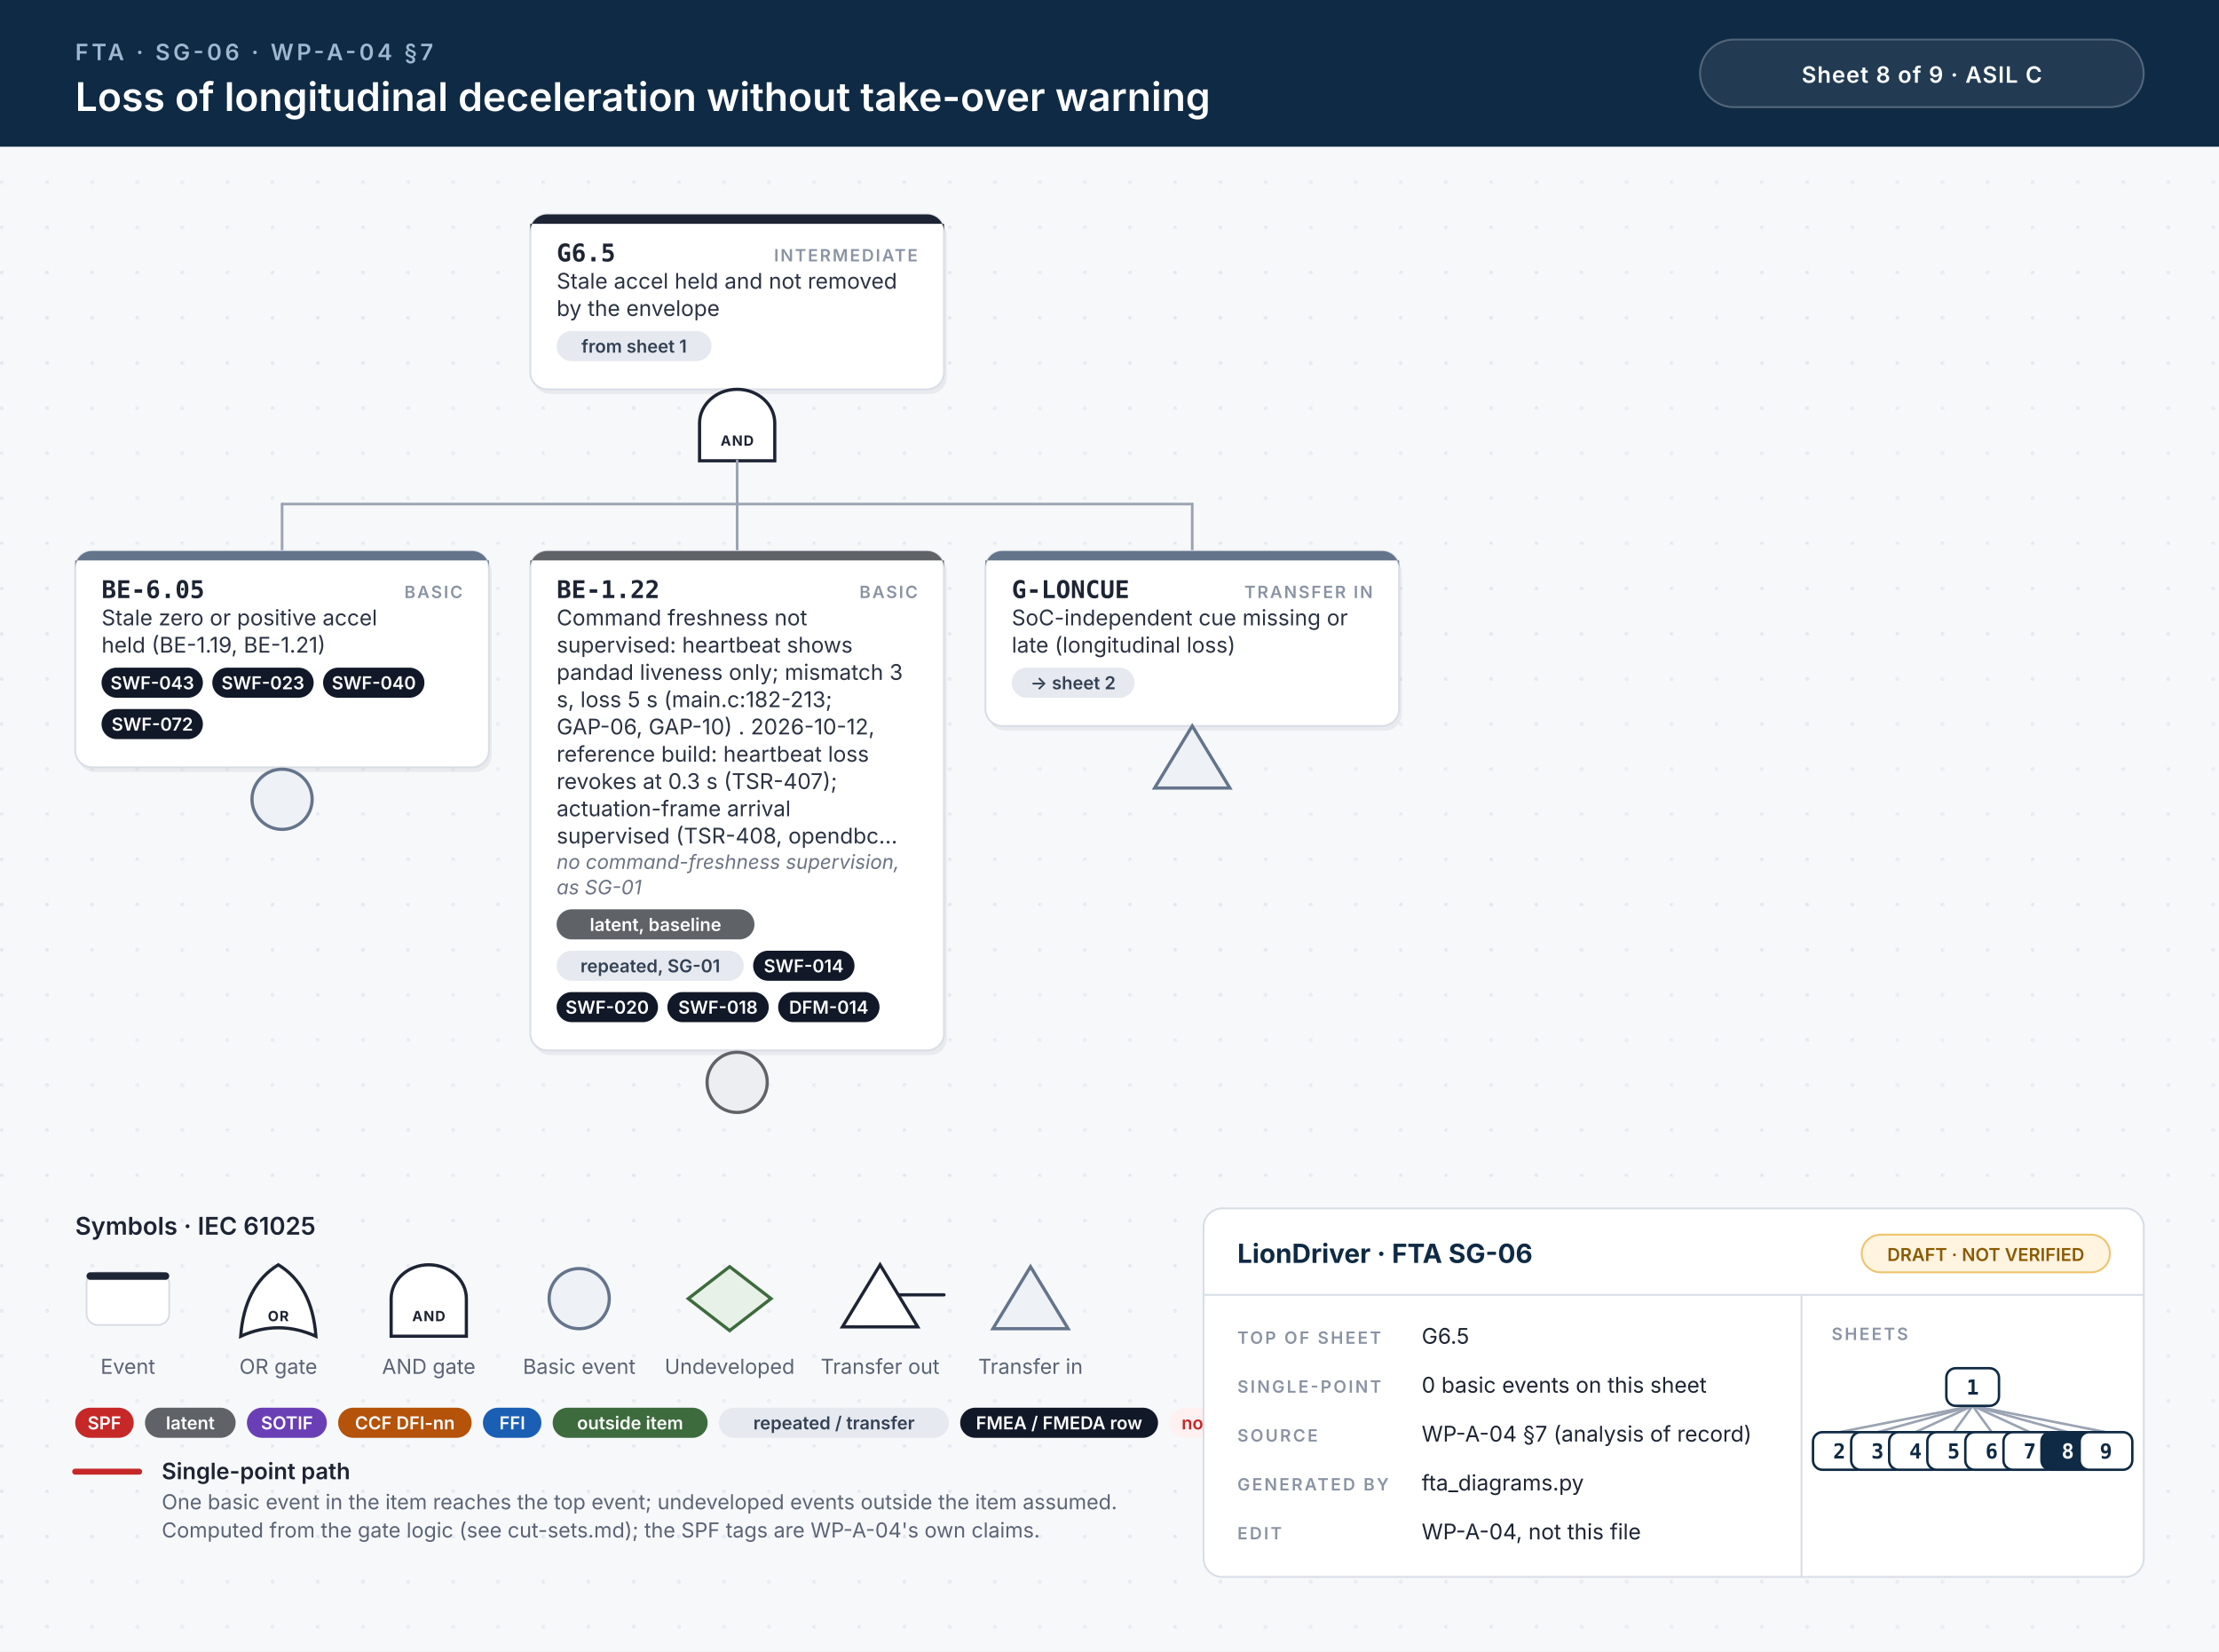
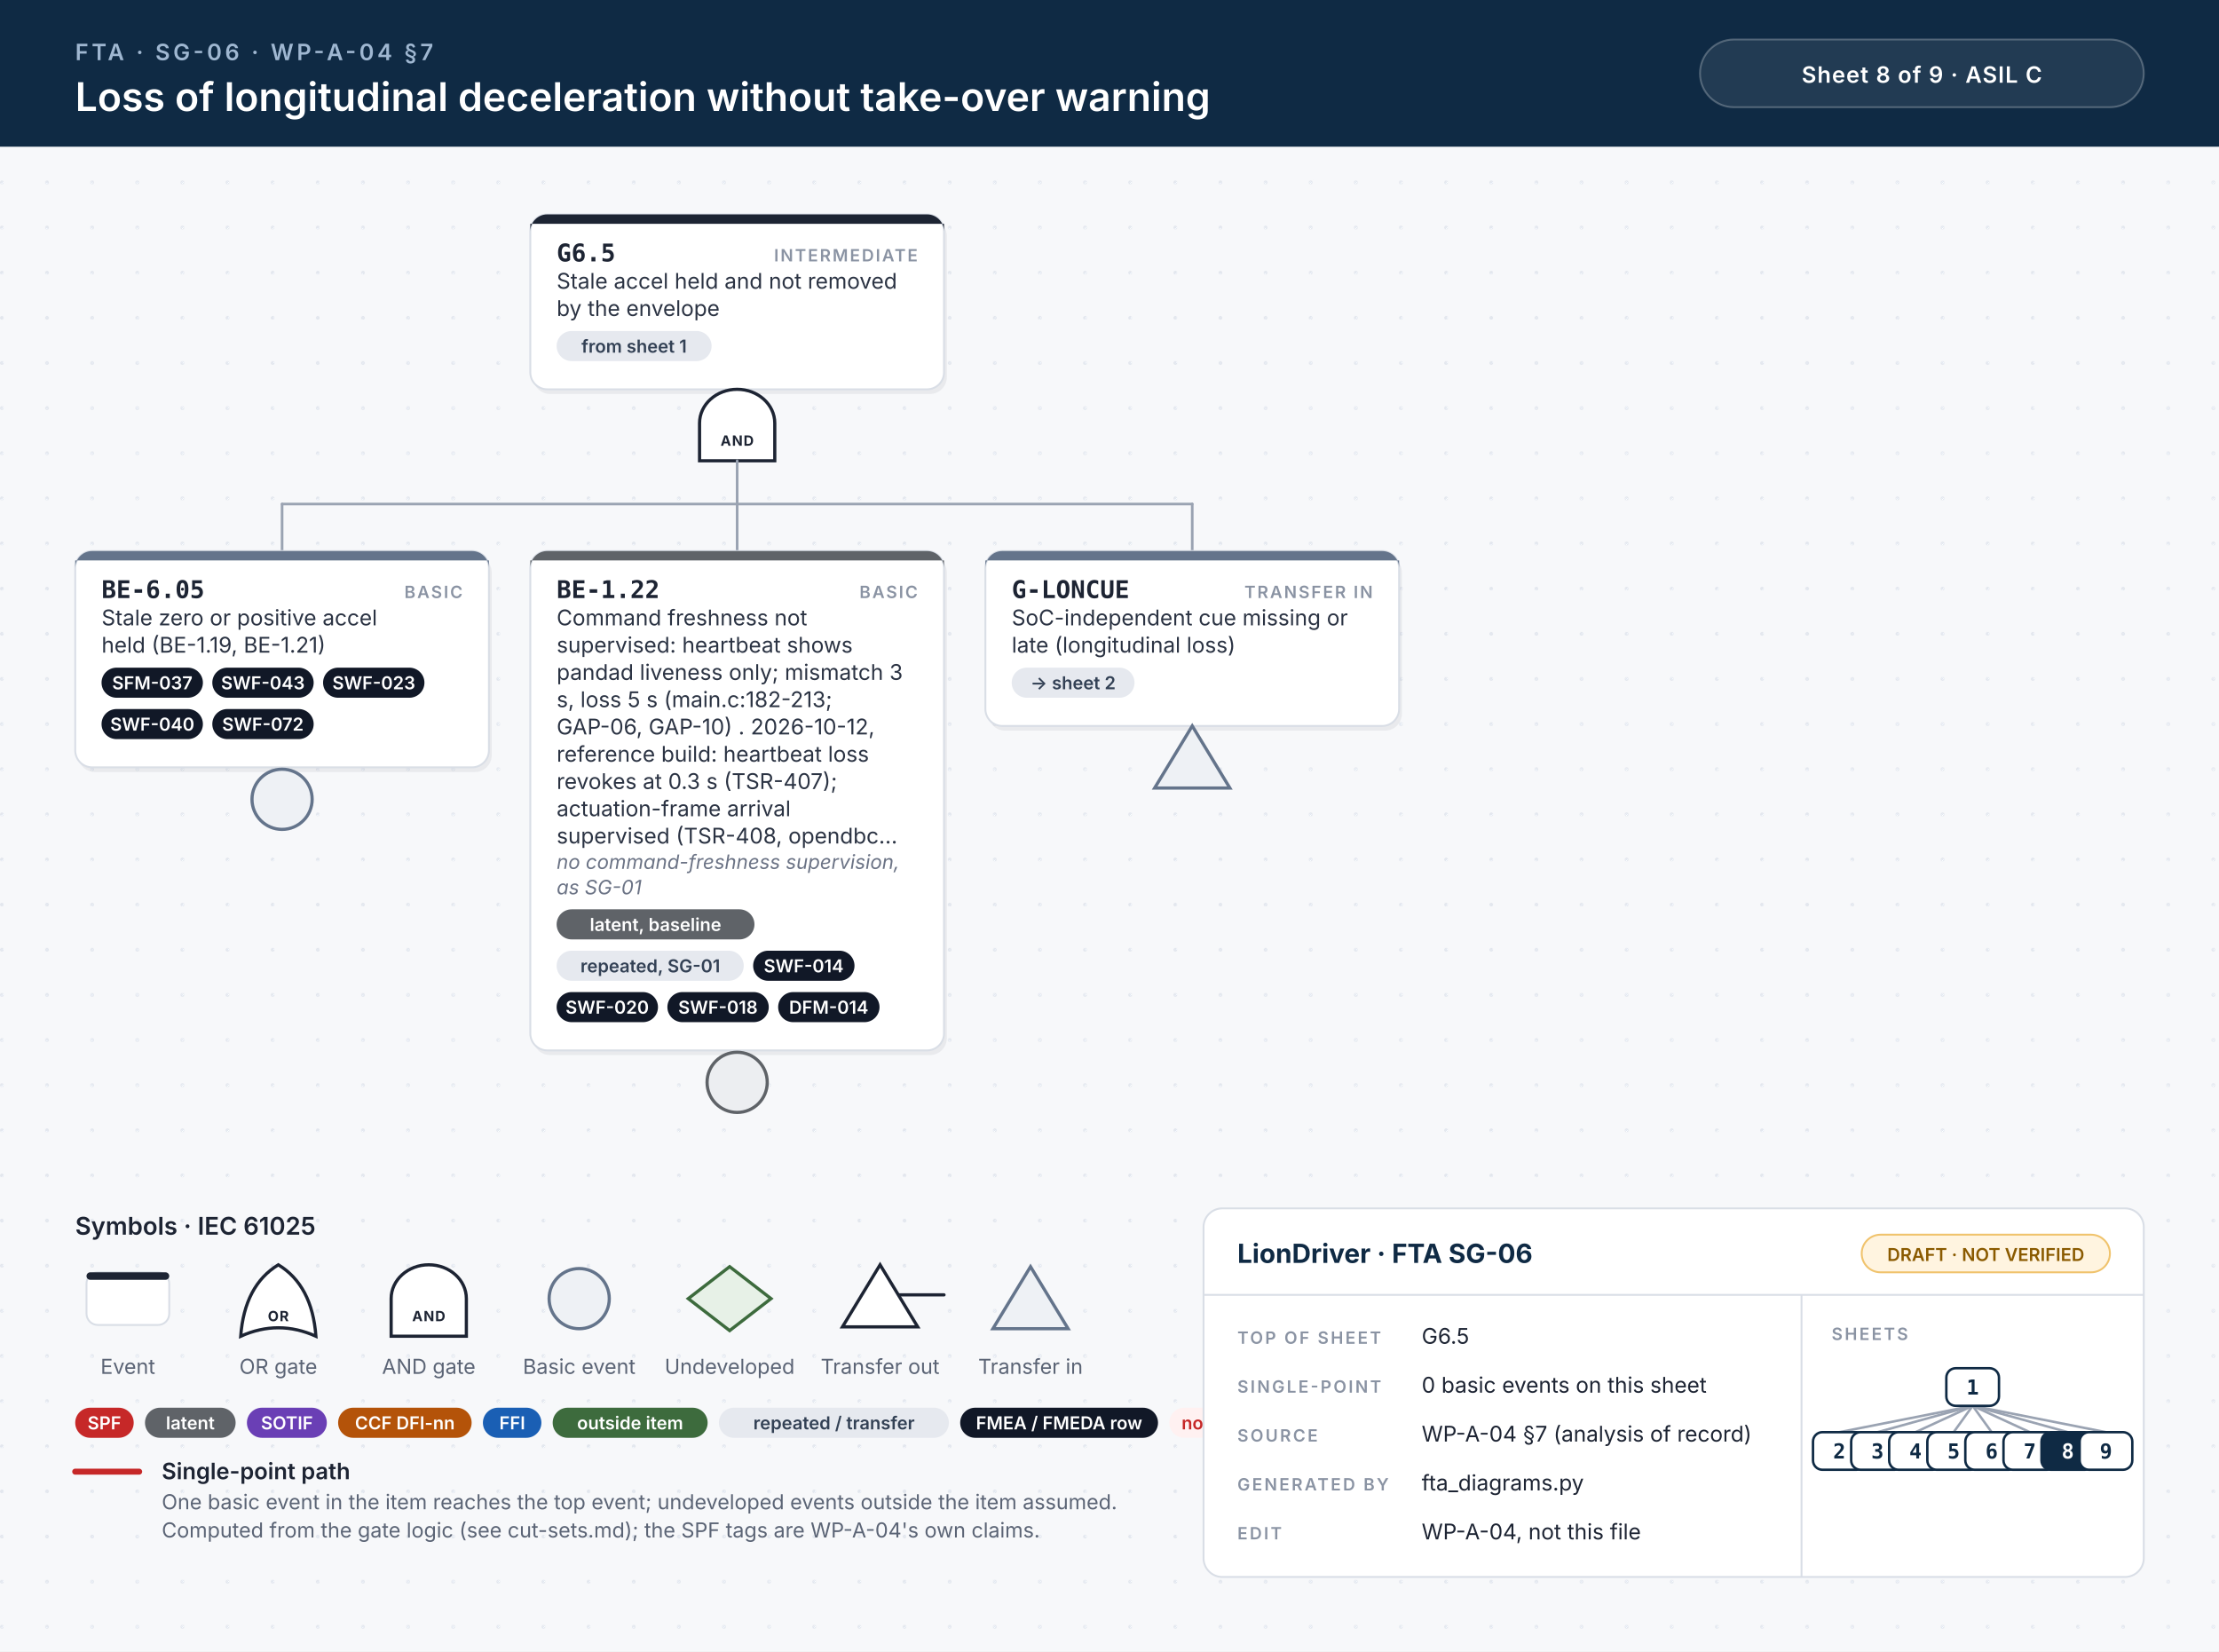
<svg xmlns="http://www.w3.org/2000/svg" width="1180" height="878" viewBox="0 0 1180 878">
  <style>.id{font:700 13px 'JetBrains Mono', Menlo, Consolas, monospace;fill:#1d2433}.kind{font:600 9px Inter, 'Helvetica Neue', Helvetica, Arial, sans-serif;letter-spacing:.1em;fill:#8a93a3;text-anchor:end}.d{font:400 11.5px Inter, 'Helvetica Neue', Helvetica, Arial, sans-serif;fill:#2b3343}.n{font:italic 400 10.5px Inter, 'Helvetica Neue', Helvetica, Arial, sans-serif;fill:#6b7385}.chip{font:600 9.5px Inter, 'Helvetica Neue', Helvetica, Arial, sans-serif;text-anchor:middle}.gl{font:700 7.5px Inter, 'Helvetica Neue', Helvetica, Arial, sans-serif;letter-spacing:.06em;text-anchor:middle}.eyebrow{font:600 12px Inter, 'Helvetica Neue', Helvetica, Arial, sans-serif;letter-spacing:.14em;fill:#9fb7d1}.title{font:600 21px Inter, 'Helvetica Neue', Helvetica, Arial, sans-serif;fill:#fff}.title2{font:600 17px Inter, 'Helvetica Neue', Helvetica, Arial, sans-serif;fill:#fff}.hc{font:600 12px Inter, 'Helvetica Neue', Helvetica, Arial, sans-serif;letter-spacing:.04em;fill:#fff;text-anchor:middle}.lh{font:600 13px Inter, 'Helvetica Neue', Helvetica, Arial, sans-serif;fill:#1d2433}.lb{font:600 12px Inter, 'Helvetica Neue', Helvetica, Arial, sans-serif;fill:#1d2433}.s{font:400 11px Inter, 'Helvetica Neue', Helvetica, Arial, sans-serif;fill:#5b6475}.tbh{font:700 14px Inter, 'Helvetica Neue', Helvetica, Arial, sans-serif;fill:#0f2a44}.k{font:600 9px Inter, 'Helvetica Neue', Helvetica, Arial, sans-serif;letter-spacing:.12em;fill:#8a93a3}.v{font:400 11.5px Inter, 'Helvetica Neue', Helvetica, Arial, sans-serif;fill:#1d2433}.mm{font:700 11px 'JetBrains Mono', Menlo, Consolas, monospace;text-anchor:middle}.w{stroke:#9aa3b2;stroke-width:1.4;stroke-linecap:round}.wh{stroke:#c62828;stroke-width:3.2;stroke-linecap:round}.shadow{fill:#0f172a;opacity:.06}</style>
  <defs>
    <pattern id="dots" width="24" height="24" patternUnits="userSpaceOnUse">
      <circle cx="1" cy="1" r="1" fill="#e3e7ee" />
    </pattern>
  </defs>
  <rect width="100%" height="100%" fill="#f7f8fa" />
  <rect y="78" width="100%" height="800" fill="url(#dots)" />
  <rect width="100%" height="78" fill="#0f2a44" />
  <text x="40" y="32" class="eyebrow">FTA · SG-06 · WP-A-04 §7</text>
  <text x="40" y="59" class="title">Loss of longitudinal deceleration without take-over warning</text>
  <rect x="904" y="21" width="236" height="36" rx="18" fill="#ffffff14" stroke="#ffffff40" />
  <text x="1022" y="44" class="hc">Sheet 8 of 9  ·  ASIL C</text>
  <rect x="283.5" y="116.5" width="220" height="93.0" rx="9" class="shadow" />
  <rect x="282.0" y="114" width="220" height="93.0" rx="9" fill="#fff" stroke="#d9dee6" stroke-width="1" />
  <path d="M291.0,114 H493.0 A9,9 0 0 1 502.0,123 V119 H282.0 V123 A9,9 0 0 1 291.0,114 Z" fill="#1d2433" />
  <text x="296.0" y="139" class="id">G6.5</text>
  <text x="488.0" y="139" class="kind">INTERMEDIATE</text>
  <text x="296.0" y="153.5" class="d">Stale accel held and not removed</text>
  <text x="296.0" y="168.0" class="d">by the envelope</text>
  <rect x="296.0" y="176.0" width="82.4" height="16" rx="8" fill="#e6e9ef" />
  <text x="337.2" y="187.5" class="chip" fill="#334155">from sheet 1</text>
  <path d="M372.0,245.0 L372.0,225.0 A20,18 0 0 1 412.0,225.0 L412.0,245.0 Z" fill="#fff" stroke="#1d2433" stroke-width="1.7" />
  <text x="392.0" y="237.0" class="gl" fill="#1d2433">AND</text>
  <line x1="150.0" y1="268.0" x2="634.0" y2="268.0" class="w" />
  <line x1="392.0" y1="245.0" x2="392.0" y2="268.0" class="w" />
  <line x1="150.0" y1="268.0" x2="150.0" y2="293.0" class="w" />
  <line x1="392.0" y1="268.0" x2="392.0" y2="293.0" class="w" />
  <line x1="634.0" y1="268.0" x2="634.0" y2="293.0" class="w" />
  <rect x="41.5" y="295.5" width="220" height="115.0" rx="9" class="shadow" />
  <rect x="40" y="293.0" width="220" height="115.0" rx="9" fill="#fff" stroke="#d9dee6" stroke-width="1" />
  <path d="M49,293.0 H251 A9,9 0 0 1 260,302.0 V298.0 H40 V302.0 A9,9 0 0 1 49,293.0 Z" fill="#64748b" />
  <text x="54" y="318.0" class="id">BE-6.05</text>
  <text x="246" y="318.0" class="kind">BASIC</text>
  <text x="54" y="332.5" class="d">Stale zero or positive accel</text>
  <text x="54" y="347.0" class="d">held (BE-1.19, BE-1.21)</text>
  <rect x="54.0" y="355.0" width="53.9" height="16" rx="8" fill="#111827" />
-   <text x="81.0" y="366.5" class="chip" fill="#fff">SWF-043</text>
+   <text x="81.0" y="366.5" class="chip" fill="#fff">SFM-037</text>
  <rect x="112.9" y="355.0" width="53.9" height="16" rx="8" fill="#111827" />
-   <text x="139.8" y="366.5" class="chip" fill="#fff">SWF-023</text>
+   <text x="139.8" y="366.5" class="chip" fill="#fff">SWF-043</text>
  <rect x="171.8" y="355.0" width="53.9" height="16" rx="8" fill="#111827" />
-   <text x="198.8" y="366.5" class="chip" fill="#fff">SWF-040</text>
+   <text x="198.8" y="366.5" class="chip" fill="#fff">SWF-023</text>
  <rect x="54.0" y="377.0" width="53.9" height="16" rx="8" fill="#111827" />
-   <text x="81.0" y="388.5" class="chip" fill="#fff">SWF-072</text>
+   <text x="81.0" y="388.5" class="chip" fill="#fff">SWF-040</text>
+   <rect x="112.9" y="377.0" width="53.9" height="16" rx="8" fill="#111827" />
+   <text x="139.8" y="388.5" class="chip" fill="#fff">SWF-072</text>
  <circle cx="150.0" cy="425.0" r="16" fill="#eef1f5" stroke="#64748b" stroke-width="1.7" />
  <rect x="283.5" y="295.5" width="220" height="265.5" rx="9" class="shadow" />
  <rect x="282" y="293.0" width="220" height="265.5" rx="9" fill="#fff" stroke="#d9dee6" stroke-width="1" />
  <path d="M291,293.0 H493 A9,9 0 0 1 502,302.0 V298.0 H282 V302.0 A9,9 0 0 1 291,293.0 Z" fill="#5f6368" />
  <text x="296" y="318.0" class="id">BE-1.22</text>
  <text x="488" y="318.0" class="kind">BASIC</text>
  <text x="296" y="332.5" class="d">Command freshness not</text>
  <text x="296" y="347.0" class="d">supervised: heartbeat shows</text>
  <text x="296" y="361.5" class="d">pandad liveness only; mismatch 3</text>
  <text x="296" y="376.0" class="d">s, loss 5 s (main.c:182-213;</text>
  <text x="296" y="390.5" class="d">GAP-06, GAP-10) . 2026-10-12,</text>
  <text x="296" y="405.0" class="d">reference build: heartbeat loss</text>
  <text x="296" y="419.5" class="d">revokes at 0.3 s (TSR-407);</text>
  <text x="296" y="434.0" class="d">actuation-frame arrival</text>
  <text x="296" y="448.5" class="d">supervised (TSR-408, opendbc…</text>
  <text x="296" y="462.0" class="n">no command-freshness supervision,</text>
  <text x="296" y="475.5" class="n">as SG-01</text>
  <rect x="296.0" y="483.5" width="105.2" height="16" rx="8" fill="#5f6368" />
  <text x="348.6" y="495.0" class="chip" fill="#fff">latent, baseline</text>
  <rect x="296.0" y="505.5" width="99.5" height="16" rx="8" fill="#e6e9ef" />
  <text x="345.8" y="517.0" class="chip" fill="#334155">repeated, SG-01</text>
  <rect x="400.5" y="505.5" width="53.9" height="16" rx="8" fill="#111827" />
  <text x="427.4" y="517.0" class="chip" fill="#fff">SWF-014</text>
  <rect x="296.0" y="527.5" width="53.9" height="16" rx="8" fill="#111827" />
  <text x="322.9" y="539.0" class="chip" fill="#fff">SWF-020</text>
  <rect x="354.9" y="527.5" width="53.9" height="16" rx="8" fill="#111827" />
  <text x="381.8" y="539.0" class="chip" fill="#fff">SWF-018</text>
  <rect x="413.8" y="527.5" width="53.9" height="16" rx="8" fill="#111827" />
  <text x="440.7" y="539.0" class="chip" fill="#fff">DFM-014</text>
  <circle cx="392.0" cy="575.5" r="16" fill="#eceef1" stroke="#5f6368" stroke-width="1.7" />
  <rect x="525.5" y="295.5" width="220" height="93.0" rx="9" class="shadow" />
  <rect x="524" y="293.0" width="220" height="93.0" rx="9" fill="#fff" stroke="#d9dee6" stroke-width="1" />
  <path d="M533,293.0 H735 A9,9 0 0 1 744,302.0 V298.0 H524 V302.0 A9,9 0 0 1 533,293.0 Z" fill="#64748b" />
  <text x="538" y="318.0" class="id">G-LONCUE</text>
  <text x="730" y="318.0" class="kind">TRANSFER IN</text>
  <text x="538" y="332.5" class="d">SoC-independent cue missing or</text>
  <text x="538" y="347.0" class="d">late (longitudinal loss)</text>
  <rect x="538.0" y="355.0" width="65.3" height="16" rx="8" fill="#e6e9ef" />
  <text x="570.6" y="366.5" class="chip" fill="#334155">→ sheet 2</text>
  <path d="M634.0,386.0 L654.0,419.0 L614.0,419.0 Z" fill="#eef1f5" stroke="#64748b" stroke-width="1.7" />
  <text x="40" y="656.5" class="lh">Symbols · IEC 61025</text>
  <rect x="46" y="676.5" width="44" height="28" rx="6" fill="#fff" stroke="#d9dee6" />
  <rect x="46" y="676.5" width="44" height="4" rx="2" fill="#1d2433" />
  <text x="68" y="730.5" class="s" text-anchor="middle">Event</text>
  <path d="M128,710.5 Q148,701.5 168,710.5 Q166,683.5 148,672.5 Q130,683.5 128,710.5 Z" fill="#fff" stroke="#1d2433" stroke-width="1.7" />
  <text x="148" y="702.5" class="gl" fill="#1d2433">OR</text>
  <text x="148" y="730.5" class="s" text-anchor="middle">OR gate</text>
  <path d="M208,710.5 L208,690.5 A20,18 0 0 1 248,690.5 L248,710.5 Z" fill="#fff" stroke="#1d2433" stroke-width="1.7" />
  <text x="228" y="702.5" class="gl" fill="#1d2433">AND</text>
  <text x="228" y="730.5" class="s" text-anchor="middle">AND gate</text>
  <circle cx="308" cy="690.5" r="16" fill="#eef1f5" stroke="#64748b" stroke-width="1.7" />
  <text x="308" y="730.5" class="s" text-anchor="middle">Basic event</text>
  <path d="M388,673.5 L410,690.5 L388,707.5 L366,690.5 Z" fill="#e7f1e7" stroke="#3d6b3d" stroke-width="1.7" />
  <text x="388" y="730.5" class="s" text-anchor="middle">Undeveloped</text>
  <path d="M468,672.5 L488,705.5 L448,705.5 Z" fill="#fff" stroke="#1d2433" stroke-width="1.7" />
  <line x1="478" y1="688.5" x2="502" y2="688.5" stroke="#1d2433" stroke-width="1.7" stroke-linecap="round" />
  <text x="468" y="730.5" class="s" text-anchor="middle">Transfer out</text>
  <path d="M548,673.5 L568,706.5 L528,706.5 Z" fill="#eef1f5" stroke="#64748b" stroke-width="1.7" />
  <text x="548" y="730.5" class="s" text-anchor="middle">Transfer in</text>
  <rect x="40.0" y="748.5" width="31.1" height="16" rx="8" fill="#c62828" />
  <text x="55.5" y="760.0" class="chip" fill="#fff">SPF</text>
  <rect x="77.1" y="748.5" width="48.2" height="16" rx="8" fill="#5f6368" />
  <text x="101.2" y="760.0" class="chip" fill="#fff">latent</text>
  <rect x="131.3" y="748.5" width="42.5" height="16" rx="8" fill="#6a3fb5" />
  <text x="152.6" y="760.0" class="chip" fill="#fff">SOTIF</text>
  <rect x="179.8" y="748.5" width="71.0" height="16" rx="8" fill="#b45309" />
  <text x="215.3" y="760.0" class="chip" fill="#fff">CCF DFI-nn</text>
  <rect x="256.8" y="748.5" width="31.1" height="16" rx="8" fill="#1a5fb4" />
  <text x="272.4" y="760.0" class="chip" fill="#fff">FFI</text>
  <rect x="293.9" y="748.5" width="82.4" height="16" rx="8" fill="#3d6b3d" />
  <text x="335.1" y="760.0" class="chip" fill="#fff">outside item</text>
  <rect x="382.3" y="748.5" width="122.3" height="16" rx="8" fill="#e6e9ef" />
  <text x="443.5" y="760.0" class="chip" fill="#334155">repeated / transfer</text>
  <rect x="510.6" y="748.5" width="105.2" height="16" rx="8" fill="#111827" />
  <text x="563.2" y="760.0" class="chip" fill="#fff">FMEA / FMEDA row</text>
  <rect x="621.8" y="748.5" width="53.9" height="16" rx="8" fill="#fff1f1" />
  <text x="648.8" y="760.0" class="chip" fill="#c62828">no FMEA</text>
  <line x1="40" y1="782.5" x2="74" y2="782.5" class="wh" />
  <text x="86" y="786.5" class="lb">Single-point path</text>
  <text x="86" y="802.5" class="s">One basic event in the item reaches the top event; undeveloped events outside the item assumed.</text>
  <text x="86" y="817.5" class="s">Computed from the gate logic (see cut-sets.md); the SPF tags are WP-A-04's own claims.</text>
  <rect x="640" y="642.5" width="500" height="196" rx="10" fill="#fff" stroke="#d9dee6" />
  <line x1="640" y1="688.5" x2="1140" y2="688.5" stroke="#d9dee6" />
  <line x1="958" y1="688.5" x2="958" y2="838.5" stroke="#d9dee6" />
  <text x="658" y="671.5" class="tbh">LionDriver · FTA SG-06</text>
  <rect x="990" y="656.5" width="132" height="20" rx="10" fill="#fff4e0" stroke="#f0c36d" />
  <text x="1056" y="670.5" class="chip" fill="#8a5a00">DRAFT · NOT VERIFIED</text>
  <text x="658" y="714.5" class="k">TOP OF SHEET</text>
  <text x="756" y="714.5" class="v">G6.5</text>
  <text x="658" y="740.5" class="k">SINGLE-POINT</text>
  <text x="756" y="740.5" class="v">0 basic events on this sheet</text>
  <text x="658" y="766.5" class="k">SOURCE</text>
  <text x="756" y="766.5" class="v">WP-A-04 §7 (analysis of record)</text>
  <text x="658" y="792.5" class="k">GENERATED BY</text>
  <text x="756" y="792.5" class="v">fta_diagrams.py</text>
  <text x="658" y="818.5" class="k">EDIT</text>
  <text x="756" y="818.5" class="v">WP-A-04, not this file</text>
  <text x="974" y="712.5" class="k">SHEETS</text>
  <line x1="1049.0" y1="747.5" x2="978.1" y2="761.5" stroke="#9aa3b2" stroke-width="1.3" />
  <line x1="1049.0" y1="747.5" x2="998.4" y2="761.5" stroke="#9aa3b2" stroke-width="1.3" />
  <line x1="1049.0" y1="747.5" x2="1018.6" y2="761.5" stroke="#9aa3b2" stroke-width="1.3" />
  <line x1="1049.0" y1="747.5" x2="1038.9" y2="761.5" stroke="#9aa3b2" stroke-width="1.3" />
  <line x1="1049.0" y1="747.5" x2="1059.1" y2="761.5" stroke="#9aa3b2" stroke-width="1.3" />
  <line x1="1049.0" y1="747.5" x2="1079.4" y2="761.5" stroke="#9aa3b2" stroke-width="1.3" />
  <line x1="1049.0" y1="747.5" x2="1099.6" y2="761.5" stroke="#9aa3b2" stroke-width="1.3" />
  <line x1="1049.0" y1="747.5" x2="1119.9" y2="761.5" stroke="#9aa3b2" stroke-width="1.3" />
  <rect x="1035.0" y="727.5" width="28" height="20" rx="5" fill="#fff" stroke="#0f2a44" stroke-width="1.3" />
  <text x="1049.0" y="741.5" class="mm" fill="#0f2a44">1</text>
  <rect x="964.1" y="761.5" width="28" height="20" rx="5" fill="#fff" stroke="#0f2a44" stroke-width="1.3" />
  <text x="978.1" y="775.5" class="mm" fill="#0f2a44">2</text>
  <rect x="984.4" y="761.5" width="28" height="20" rx="5" fill="#fff" stroke="#0f2a44" stroke-width="1.3" />
  <text x="998.4" y="775.5" class="mm" fill="#0f2a44">3</text>
  <rect x="1004.6" y="761.5" width="28" height="20" rx="5" fill="#fff" stroke="#0f2a44" stroke-width="1.3" />
  <text x="1018.6" y="775.5" class="mm" fill="#0f2a44">4</text>
  <rect x="1024.9" y="761.5" width="28" height="20" rx="5" fill="#fff" stroke="#0f2a44" stroke-width="1.3" />
  <text x="1038.9" y="775.5" class="mm" fill="#0f2a44">5</text>
  <rect x="1045.1" y="761.5" width="28" height="20" rx="5" fill="#fff" stroke="#0f2a44" stroke-width="1.3" />
  <text x="1059.1" y="775.5" class="mm" fill="#0f2a44">6</text>
  <rect x="1065.4" y="761.5" width="28" height="20" rx="5" fill="#fff" stroke="#0f2a44" stroke-width="1.3" />
  <text x="1079.4" y="775.5" class="mm" fill="#0f2a44">7</text>
  <rect x="1085.6" y="761.5" width="28" height="20" rx="5" fill="#0f2a44" stroke="#0f2a44" stroke-width="1.3" />
  <text x="1099.6" y="775.5" class="mm" fill="#fff">8</text>
  <rect x="1105.9" y="761.5" width="28" height="20" rx="5" fill="#fff" stroke="#0f2a44" stroke-width="1.3" />
  <text x="1119.9" y="775.5" class="mm" fill="#0f2a44">9</text>
</svg>
